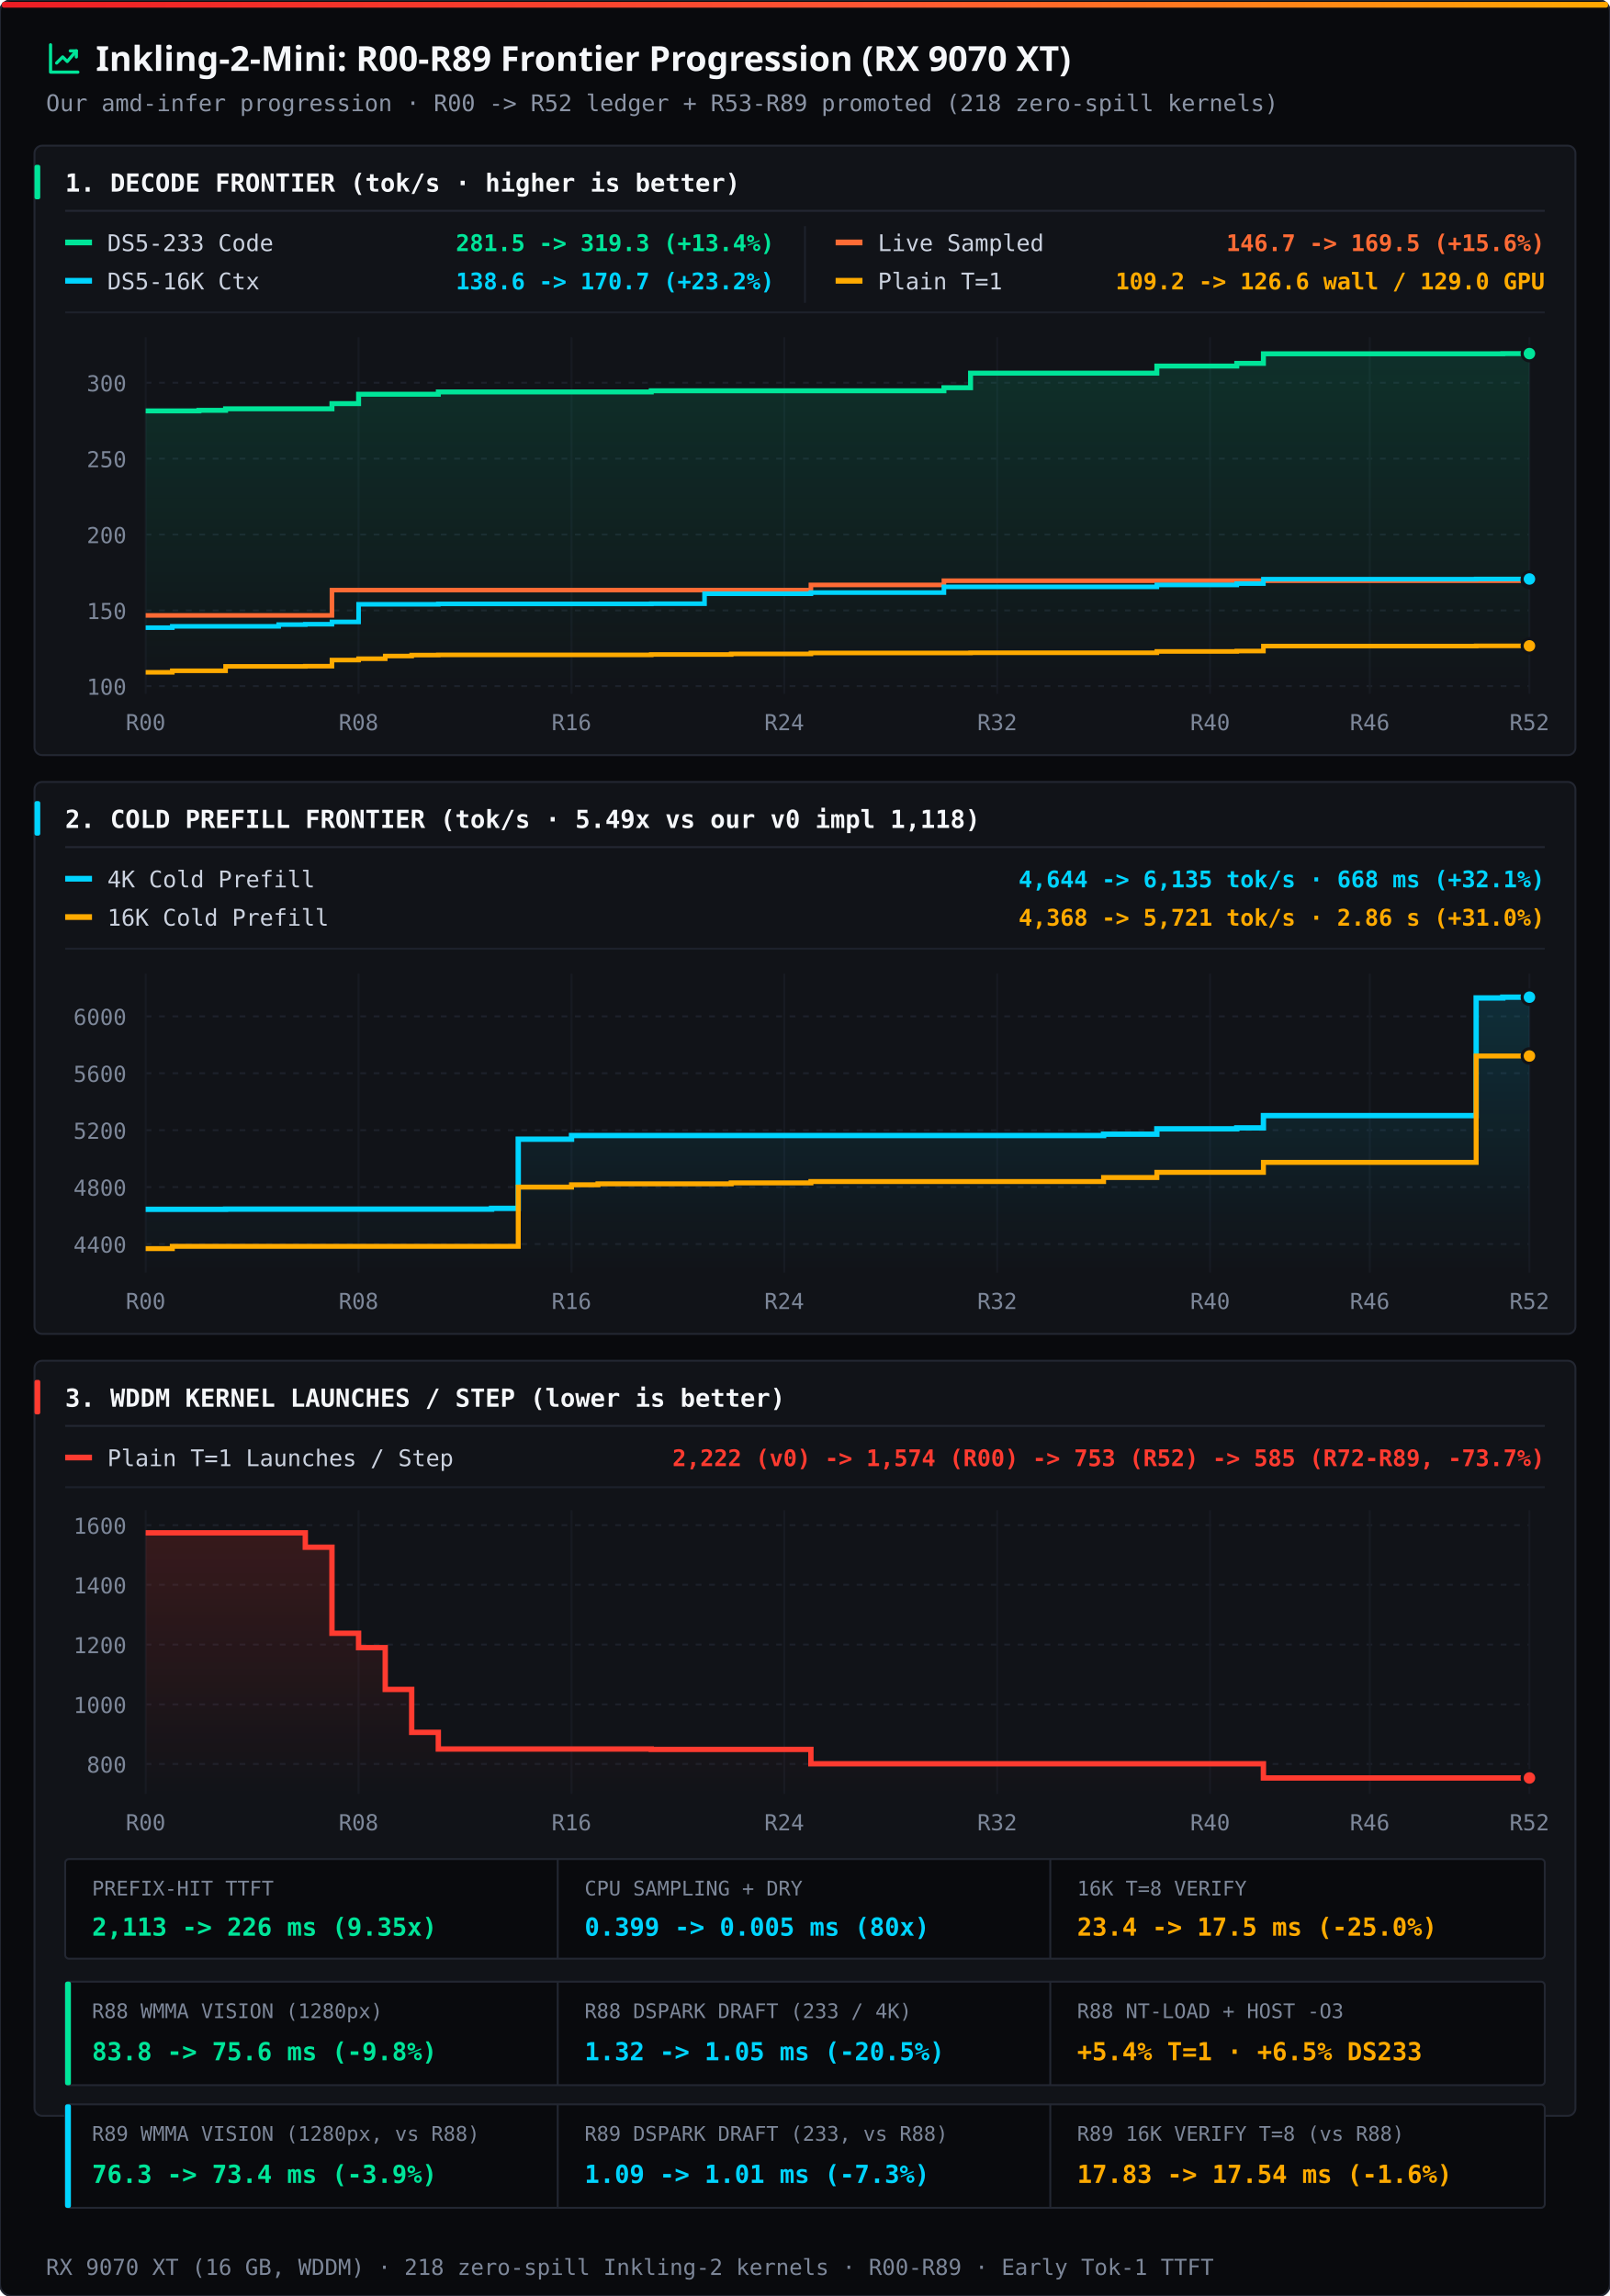
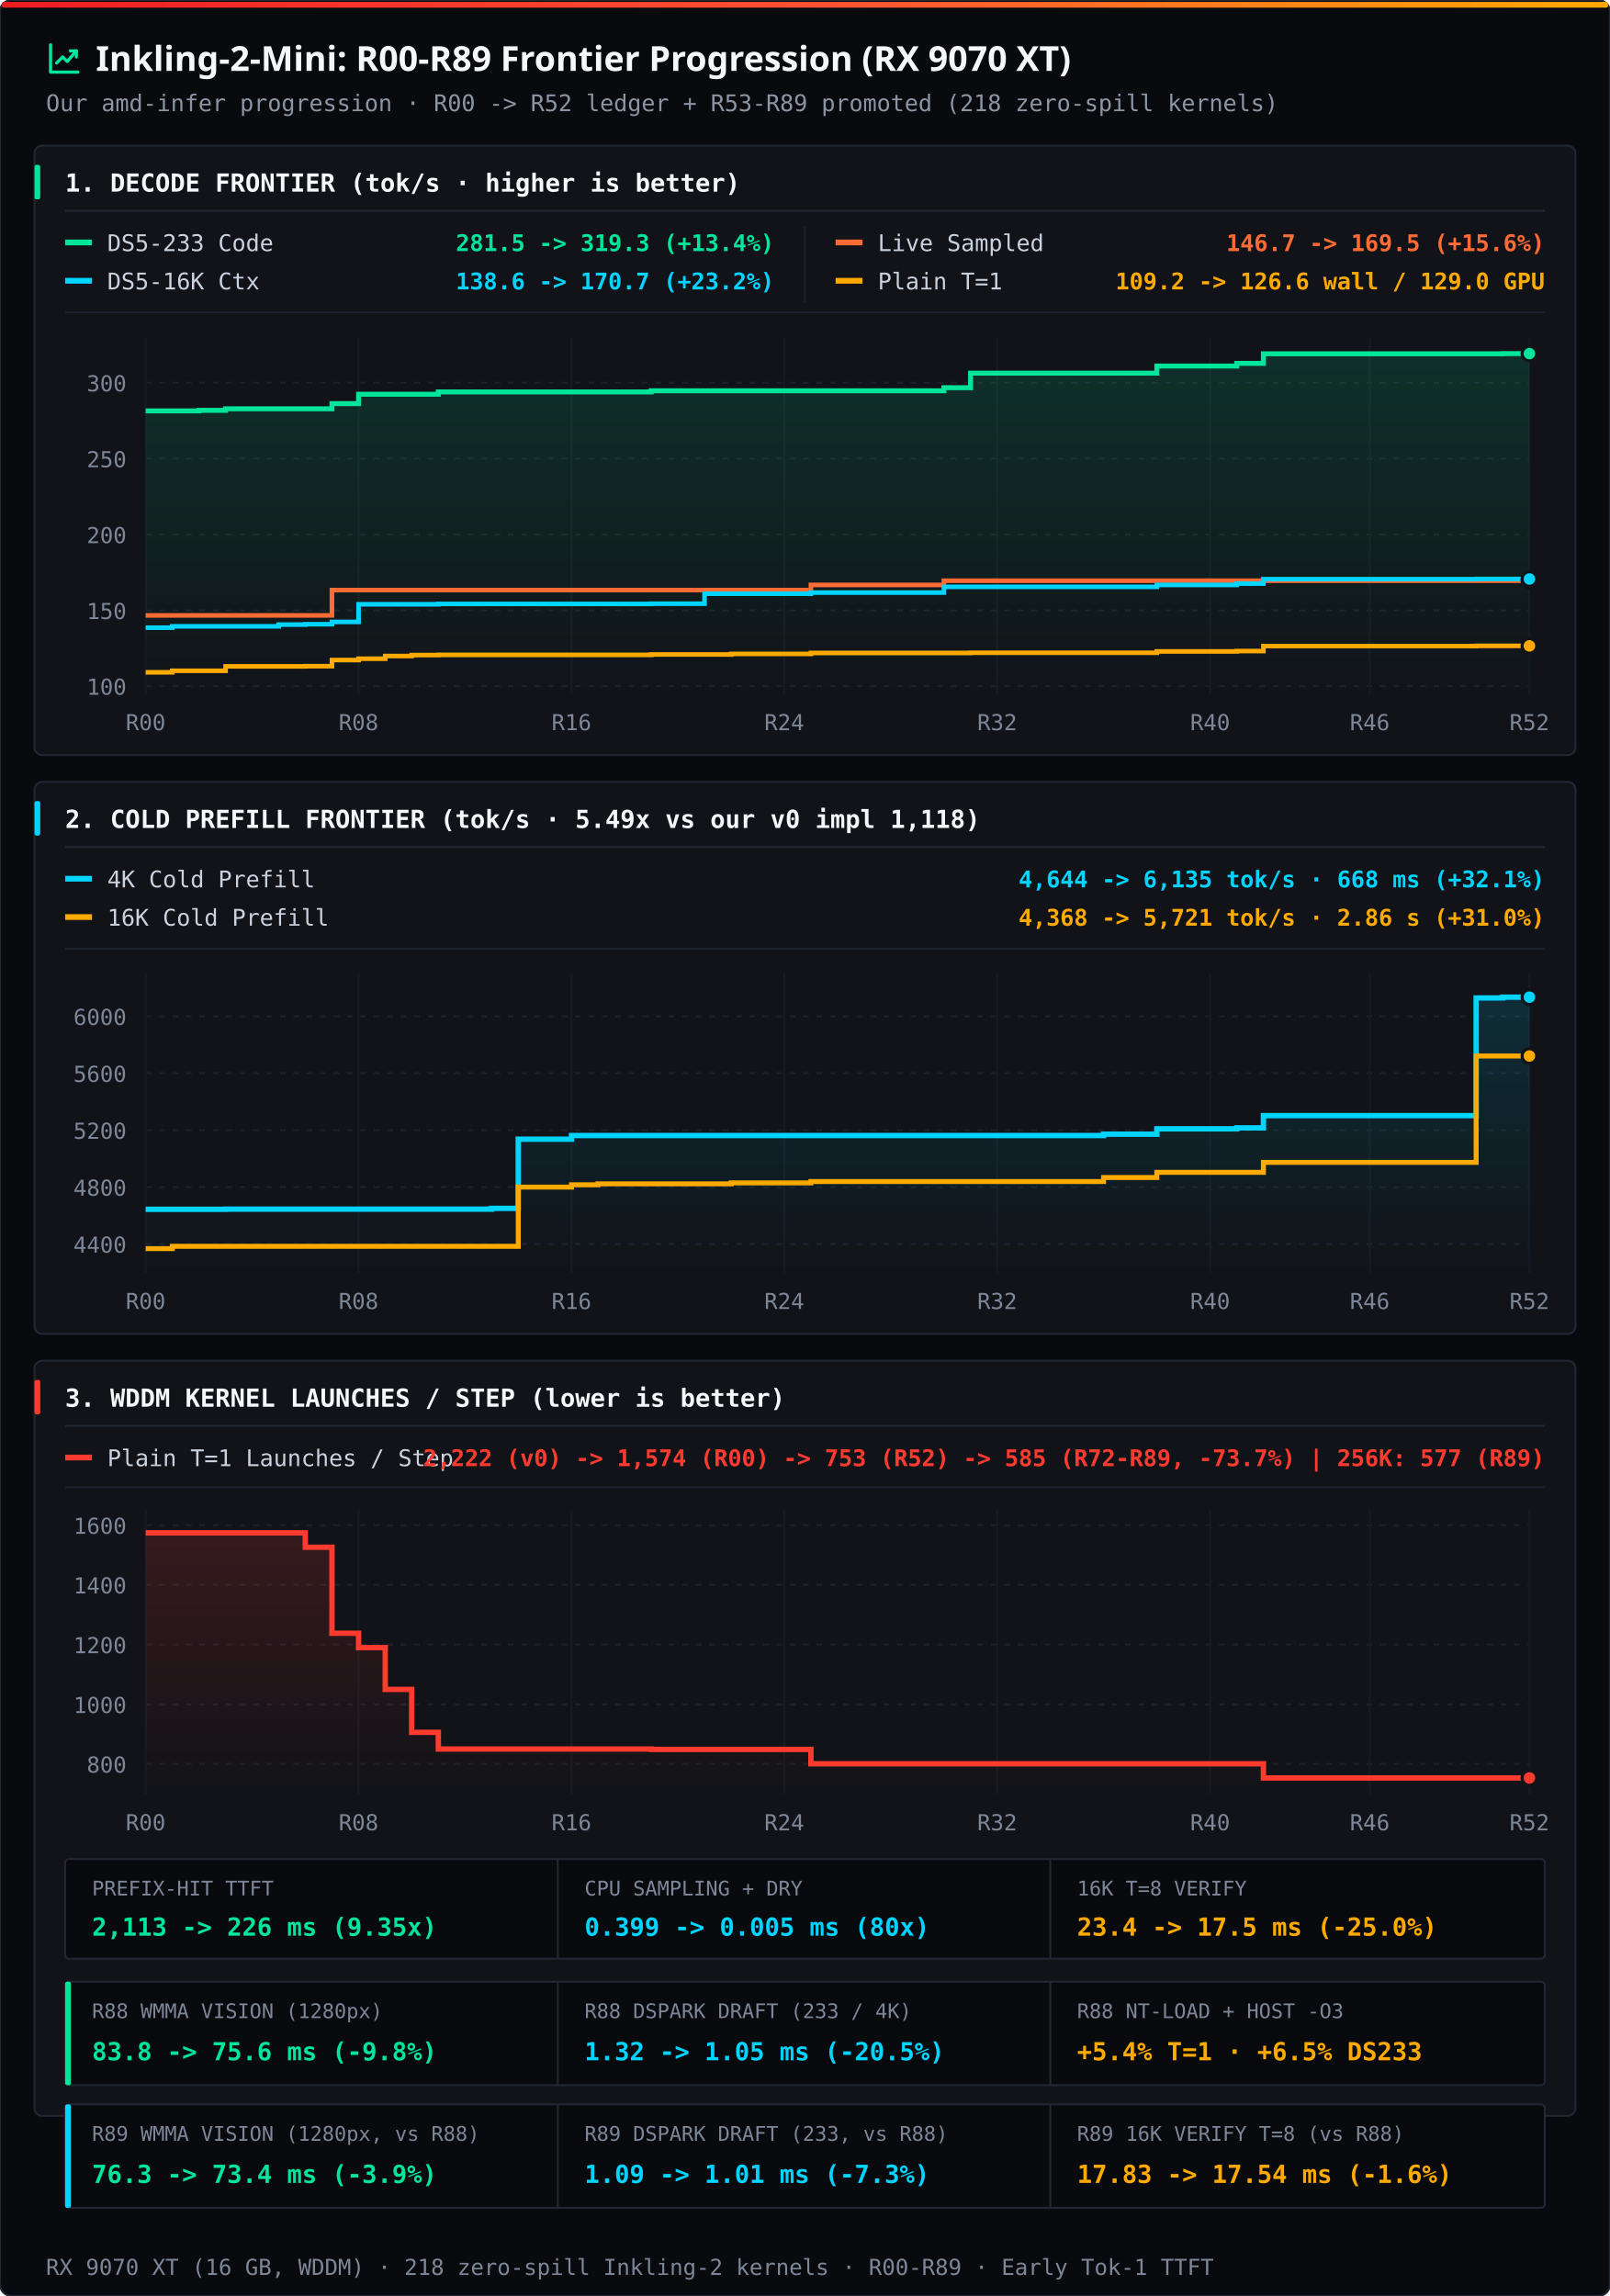
<svg xmlns="http://www.w3.org/2000/svg" viewBox="0 0 840 1198" width="840" height="1198" role="img" aria-label="RX 9070 XT RDNA4 Inkling-2-Mini R00-R89 LLM Optimization Progression">
  <defs>
    <linearGradient id="radeonBar" x1="0" y1="0" x2="1" y2="0">
      <stop offset="0%" stop-color="#ed1c24" />
      <stop offset="55%" stop-color="#ff5733" />
      <stop offset="100%" stop-color="#ffaa00" />
    </linearGradient>
    <linearGradient id="fillEm" x1="0" y1="0" x2="0" y2="1">
      <stop offset="0%" stop-color="#00e599" stop-opacity="0.14" />
      <stop offset="100%" stop-color="#00e599" stop-opacity="0.0" />
    </linearGradient>
    <linearGradient id="fillCy" x1="0" y1="0" x2="0" y2="1">
      <stop offset="0%" stop-color="#00d4ff" stop-opacity="0.14" />
      <stop offset="100%" stop-color="#00d4ff" stop-opacity="0.0" />
    </linearGradient>
    <linearGradient id="fillRd" x1="0" y1="0" x2="0" y2="1">
      <stop offset="0%" stop-color="#ff3b30" stop-opacity="0.16" />
      <stop offset="100%" stop-color="#ff3b30" stop-opacity="0.0" />
    </linearGradient>
  </defs>
  <rect width="840" height="1198" rx="6" fill="#090a0d" stroke="#232732" stroke-width="1" />
  <rect x="1" y="1" width="838" height="3" rx="1" fill="url(#radeonBar)" />
  <g transform="translate(24.0,21.0) scale(0.7917)" fill="none" stroke="#00e599" stroke-width="2.1" stroke-linecap="round" stroke-linejoin="round">
    <path d="M3 3v18h18" />
    <path d="M7 15l4-4 3 3 6-7" />
    <path d="M16 7h4v4" />
  </g>
  <text x="50" y="37" fill="#f5f7fa" font-size="18" font-weight="700" font-family="system-ui,Segoe UI,sans-serif">Inkling-2-Mini: R00-R89 Frontier Progression (RX 9070 XT)</text>
  <text x="24" y="58" fill="#8c95a6" font-size="12" font-family="ui-monospace,Consolas,monospace">Our amd-infer progression · R00 -&gt; R52 ledger + R53-R89 promoted (218 zero-spill kernels)</text>
  <rect x="18" y="76" width="804" height="318" rx="4" fill="#111318" stroke="#232732" />
  <rect x="18" y="86" width="3" height="18" rx="1" fill="#00e599" />
  <text x="34" y="100" fill="#f5f7fa" font-size="13" font-weight="700" font-family="ui-monospace,Consolas,monospace">1. DECODE FRONTIER (tok/s · higher is better)</text>
  <line x1="34" y1="110" x2="806" y2="110" stroke="#232732" stroke-width="1" />
  <rect x="34" y="125" width="14" height="3" fill="#00e599" />
  <text x="56" y="131" fill="#cbd2df" font-size="12" font-family="ui-monospace,Consolas,monospace">DS5-233 Code</text>
  <text x="404" y="131" fill="#00e599" font-size="12" font-weight="700" text-anchor="end" font-family="ui-monospace,Consolas,monospace">281.5 -&gt; 319.3 (+13.4%)</text>
  <rect x="34" y="145" width="14" height="3" fill="#00d4ff" />
  <text x="56" y="151" fill="#cbd2df" font-size="12" font-family="ui-monospace,Consolas,monospace">DS5-16K Ctx</text>
  <text x="404" y="151" fill="#00d4ff" font-size="12" font-weight="700" text-anchor="end" font-family="ui-monospace,Consolas,monospace">138.6 -&gt; 170.7 (+23.2%)</text>
  <line x1="420" y1="118" x2="420" y2="158" stroke="#1d212b" stroke-width="1" />
  <rect x="436" y="125" width="14" height="3" fill="#ff6b35" />
  <text x="458" y="131" fill="#cbd2df" font-size="12" font-family="ui-monospace,Consolas,monospace">Live Sampled</text>
  <text x="806" y="131" fill="#ff6b35" font-size="12" font-weight="700" text-anchor="end" font-family="ui-monospace,Consolas,monospace">146.7 -&gt; 169.5 (+15.6%)</text>
  <rect x="436" y="145" width="14" height="3" fill="#ffaa00" />
  <text x="458" y="151" fill="#cbd2df" font-size="12" font-family="ui-monospace,Consolas,monospace">Plain T=1</text>
  <text x="806" y="151" fill="#ffaa00" font-size="12" font-weight="700" text-anchor="end" font-family="ui-monospace,Consolas,monospace">109.2 -&gt; 126.6 wall / 129.0 GPU</text>
  <line x1="34" y1="163" x2="806" y2="163" stroke="#1d212b" stroke-width="1" />
  <line x1="76" y1="358.0" x2="798" y2="358.0" stroke="#1d212b" stroke-width="1" stroke-dasharray="3,4" />
  <text x="66" y="362.5" fill="#7d8799" font-size="11.5" text-anchor="end" font-family="ui-monospace,Consolas,monospace">100</text>
  <line x1="76" y1="318.5" x2="798" y2="318.5" stroke="#1d212b" stroke-width="1" stroke-dasharray="3,4" />
  <text x="66" y="323.0" fill="#7d8799" font-size="11.5" text-anchor="end" font-family="ui-monospace,Consolas,monospace">150</text>
  <line x1="76" y1="278.9" x2="798" y2="278.9" stroke="#1d212b" stroke-width="1" stroke-dasharray="3,4" />
  <text x="66" y="283.4" fill="#7d8799" font-size="11.5" text-anchor="end" font-family="ui-monospace,Consolas,monospace">200</text>
  <line x1="76" y1="239.3" x2="798" y2="239.3" stroke="#1d212b" stroke-width="1" stroke-dasharray="3,4" />
  <text x="66" y="243.8" fill="#7d8799" font-size="11.5" text-anchor="end" font-family="ui-monospace,Consolas,monospace">250</text>
  <line x1="76" y1="199.7" x2="798" y2="199.7" stroke="#1d212b" stroke-width="1" stroke-dasharray="3,4" />
  <text x="66" y="204.2" fill="#7d8799" font-size="11.5" text-anchor="end" font-family="ui-monospace,Consolas,monospace">300</text>
  <line x1="76.0" y1="176" x2="76.0" y2="362" stroke="#171a22" stroke-width="1" />
  <text x="76.0" y="381" fill="#7d8799" font-size="11.5" text-anchor="middle" font-family="ui-monospace,Consolas,monospace">R00</text>
  <line x1="187.1" y1="176" x2="187.1" y2="362" stroke="#171a22" stroke-width="1" />
  <text x="187.1" y="381" fill="#7d8799" font-size="11.5" text-anchor="middle" font-family="ui-monospace,Consolas,monospace">R08</text>
  <line x1="298.2" y1="176" x2="298.2" y2="362" stroke="#171a22" stroke-width="1" />
  <text x="298.2" y="381" fill="#7d8799" font-size="11.5" text-anchor="middle" font-family="ui-monospace,Consolas,monospace">R16</text>
  <line x1="409.2" y1="176" x2="409.2" y2="362" stroke="#171a22" stroke-width="1" />
  <text x="409.2" y="381" fill="#7d8799" font-size="11.5" text-anchor="middle" font-family="ui-monospace,Consolas,monospace">R24</text>
  <line x1="520.3" y1="176" x2="520.3" y2="362" stroke="#171a22" stroke-width="1" />
  <text x="520.3" y="381" fill="#7d8799" font-size="11.5" text-anchor="middle" font-family="ui-monospace,Consolas,monospace">R32</text>
  <line x1="631.4" y1="176" x2="631.4" y2="362" stroke="#171a22" stroke-width="1" />
  <text x="631.4" y="381" fill="#7d8799" font-size="11.5" text-anchor="middle" font-family="ui-monospace,Consolas,monospace">R40</text>
  <line x1="714.7" y1="176" x2="714.7" y2="362" stroke="#171a22" stroke-width="1" />
  <text x="714.7" y="381" fill="#7d8799" font-size="11.5" text-anchor="middle" font-family="ui-monospace,Consolas,monospace">R46</text>
  <line x1="798.0" y1="176" x2="798.0" y2="362" stroke="#171a22" stroke-width="1" />
  <text x="798.0" y="381" fill="#7d8799" font-size="11.5" text-anchor="middle" font-family="ui-monospace,Consolas,monospace">R52</text>
  <path d="M 76.0 214.4 L 89.9 214.4 L 89.9 214.4 L 103.8 214.4 L 103.8 214.1 L 117.7 214.1 L 117.7 213.3 L 145.4 213.3 L 145.4 213.3 L 159.3 213.3 L 159.3 213.3 L 173.2 213.3 L 173.2 210.6 L 187.1 210.6 L 187.1 205.7 L 201.0 205.7 L 201.0 205.7 L 214.8 205.7 L 214.8 205.7 L 228.7 205.7 L 228.7 204.5 L 256.5 204.5 L 256.5 204.5 L 270.4 204.5 L 270.4 204.5 L 298.2 204.5 L 298.2 204.5 L 312.0 204.5 L 312.0 204.5 L 339.8 204.5 L 339.8 203.9 L 367.6 203.9 L 367.6 203.9 L 381.5 203.9 L 381.5 203.9 L 395.3 203.9 L 395.3 203.9 L 423.1 203.9 L 423.1 203.9 L 492.5 203.9 L 492.5 202.3 L 506.4 202.3 L 506.4 194.7 L 575.8 194.7 L 575.8 194.7 L 603.6 194.7 L 603.6 191.0 L 631.4 191.0 L 631.4 191.0 L 645.3 191.0 L 645.3 189.6 L 659.2 189.6 L 659.2 184.6 L 770.2 184.6 L 770.2 184.6 L 784.1 184.6 L 784.1 184.5 L 798.0 184.5 L 798.0 184.5 L 798.0 362.0 L 76.0 362.0 Z" fill="url(#fillEm)" />
  <path d="M 76.0 214.4 L 89.9 214.4 L 89.9 214.4 L 103.8 214.4 L 103.8 214.1 L 117.7 214.1 L 117.7 213.3 L 145.4 213.3 L 145.4 213.3 L 159.3 213.3 L 159.3 213.3 L 173.2 213.3 L 173.2 210.6 L 187.1 210.6 L 187.1 205.7 L 201.0 205.7 L 201.0 205.7 L 214.8 205.7 L 214.8 205.7 L 228.7 205.7 L 228.7 204.5 L 256.5 204.5 L 256.5 204.5 L 270.4 204.5 L 270.4 204.5 L 298.2 204.5 L 298.2 204.5 L 312.0 204.5 L 312.0 204.5 L 339.8 204.5 L 339.8 203.9 L 367.6 203.9 L 367.6 203.9 L 381.5 203.9 L 381.5 203.9 L 395.3 203.9 L 395.3 203.9 L 423.1 203.9 L 423.1 203.9 L 492.5 203.9 L 492.5 202.3 L 506.4 202.3 L 506.4 194.7 L 575.8 194.7 L 575.8 194.7 L 603.6 194.7 L 603.6 191.0 L 631.4 191.0 L 631.4 191.0 L 645.3 191.0 L 645.3 189.6 L 659.2 189.6 L 659.2 184.6 L 770.2 184.6 L 770.2 184.6 L 784.1 184.6 L 784.1 184.5 L 798.0 184.5 L 798.0 184.5" fill="none" stroke="#00e599" stroke-width="2.6" />
  <path d="M 76.0 321.1 L 89.9 321.1 L 89.9 321.1 L 103.8 321.1 L 103.8 321.1 L 145.4 321.1 L 145.4 321.1 L 173.2 321.1 L 173.2 307.9 L 228.7 307.9 L 228.7 307.9 L 395.3 307.9 L 395.3 307.9 L 423.1 307.9 L 423.1 305.2 L 492.5 305.2 L 492.5 303.0 L 506.4 303.0 L 506.4 303.0 L 603.6 303.0 L 603.6 303.0 L 645.3 303.0 L 645.3 303.0 L 784.1 303.0 L 784.1 303.0 L 798.0 303.0 L 798.0 303.0" fill="none" stroke="#ff6b35" stroke-width="2.4" />
  <path d="M 76.0 327.5 L 89.9 327.5 L 89.9 326.8 L 103.8 326.8 L 103.8 326.8 L 117.7 326.8 L 117.7 326.8 L 145.4 326.8 L 145.4 325.9 L 159.3 325.9 L 159.3 325.7 L 173.2 325.7 L 173.2 324.5 L 187.1 324.5 L 187.1 315.3 L 201.0 315.3 L 201.0 315.3 L 214.8 315.3 L 214.8 315.3 L 228.7 315.3 L 228.7 315.1 L 256.5 315.1 L 256.5 315.1 L 270.4 315.1 L 270.4 315.1 L 298.2 315.1 L 298.2 315.1 L 312.0 315.1 L 312.0 315.1 L 339.8 315.1 L 339.8 315.0 L 367.6 315.0 L 367.6 309.8 L 381.5 309.8 L 381.5 309.8 L 395.3 309.8 L 395.3 309.8 L 423.1 309.8 L 423.1 309.2 L 492.5 309.2 L 492.5 306.2 L 506.4 306.2 L 506.4 306.2 L 575.8 306.2 L 575.8 306.2 L 603.6 306.2 L 603.6 305.2 L 631.4 305.2 L 631.4 305.2 L 645.3 305.2 L 645.3 304.5 L 659.2 304.5 L 659.2 302.2 L 770.2 302.2 L 770.2 302.1 L 784.1 302.1 L 784.1 302.1 L 798.0 302.1 L 798.0 302.1" fill="none" stroke="#00d4ff" stroke-width="2.4" />
  <path d="M 76.0 350.8 L 89.9 350.8 L 89.9 350.0 L 103.8 350.0 L 103.8 350.0 L 117.7 350.0 L 117.7 347.7 L 145.4 347.7 L 145.4 347.7 L 159.3 347.7 L 159.3 347.6 L 173.2 347.6 L 173.2 344.4 L 187.1 344.4 L 187.1 343.7 L 201.0 343.7 L 201.0 342.3 L 214.8 342.3 L 214.8 341.8 L 228.7 341.8 L 228.7 341.7 L 256.5 341.7 L 256.5 341.7 L 270.4 341.7 L 270.4 341.7 L 298.2 341.7 L 298.2 341.7 L 312.0 341.7 L 312.0 341.7 L 339.8 341.7 L 339.8 341.5 L 367.6 341.5 L 367.6 341.5 L 381.5 341.5 L 381.5 341.2 L 395.3 341.2 L 395.3 341.2 L 423.1 341.2 L 423.1 340.7 L 492.5 340.7 L 492.5 340.7 L 506.4 340.7 L 506.4 340.6 L 575.8 340.6 L 575.8 340.6 L 603.6 340.6 L 603.6 339.9 L 631.4 339.9 L 631.4 339.9 L 645.3 339.9 L 645.3 339.7 L 659.2 339.7 L 659.2 337.1 L 770.2 337.1 L 770.2 337.0 L 784.1 337.0 L 784.1 337.0 L 798.0 337.0 L 798.0 337.0" fill="none" stroke="#ffaa00" stroke-width="2.4" />
  <circle cx="798.0" cy="184.5" r="3.8" fill="#00e599" stroke="#111318" stroke-width="1.6" />
  <circle cx="798.0" cy="303.0" r="3.8" fill="#ff6b35" stroke="#111318" stroke-width="1.6" />
  <circle cx="798.0" cy="302.1" r="3.8" fill="#00d4ff" stroke="#111318" stroke-width="1.6" />
  <circle cx="798.0" cy="337.0" r="3.8" fill="#ffaa00" stroke="#111318" stroke-width="1.6" />
  <rect x="18" y="408" width="804" height="288" rx="4" fill="#111318" stroke="#232732" />
  <rect x="18" y="418" width="3" height="18" rx="1" fill="#00d4ff" />
  <text x="34" y="432" fill="#f5f7fa" font-size="13" font-weight="700" font-family="ui-monospace,Consolas,monospace">2. COLD PREFILL FRONTIER (tok/s · 5.49x vs our v0 impl 1,118)</text>
  <line x1="34" y1="442" x2="806" y2="442" stroke="#232732" stroke-width="1" />
  <rect x="34" y="457" width="14" height="3" fill="#00d4ff" />
  <text x="56" y="463" fill="#cbd2df" font-size="12" font-family="ui-monospace,Consolas,monospace">4K Cold Prefill</text>
  <text x="806" y="463" fill="#00d4ff" font-size="12" font-weight="700" text-anchor="end" font-family="ui-monospace,Consolas,monospace">4,644 -&gt; 6,135 tok/s · 668 ms (+32.1%)</text>
  <rect x="34" y="477" width="14" height="3" fill="#ffaa00" />
  <text x="56" y="483" fill="#cbd2df" font-size="12" font-family="ui-monospace,Consolas,monospace">16K Cold Prefill</text>
  <text x="806" y="483" fill="#ffaa00" font-size="12" font-weight="700" text-anchor="end" font-family="ui-monospace,Consolas,monospace">4,368 -&gt; 5,721 tok/s · 2.86 s (+31.0%)</text>
  <line x1="34" y1="495" x2="806" y2="495" stroke="#1d212b" stroke-width="1" />
  <line x1="76" y1="649.1" x2="798" y2="649.1" stroke="#1d212b" stroke-width="1" stroke-dasharray="3,4" />
  <text x="66" y="653.6" fill="#7d8799" font-size="11.5" text-anchor="end" font-family="ui-monospace,Consolas,monospace">4400</text>
  <line x1="76" y1="619.4" x2="798" y2="619.4" stroke="#1d212b" stroke-width="1" stroke-dasharray="3,4" />
  <text x="66" y="623.9" fill="#7d8799" font-size="11.5" text-anchor="end" font-family="ui-monospace,Consolas,monospace">4800</text>
  <line x1="76" y1="589.7" x2="798" y2="589.7" stroke="#1d212b" stroke-width="1" stroke-dasharray="3,4" />
  <text x="66" y="594.2" fill="#7d8799" font-size="11.5" text-anchor="end" font-family="ui-monospace,Consolas,monospace">5200</text>
  <line x1="76" y1="560.0" x2="798" y2="560.0" stroke="#1d212b" stroke-width="1" stroke-dasharray="3,4" />
  <text x="66" y="564.5" fill="#7d8799" font-size="11.5" text-anchor="end" font-family="ui-monospace,Consolas,monospace">5600</text>
  <line x1="76" y1="530.3" x2="798" y2="530.3" stroke="#1d212b" stroke-width="1" stroke-dasharray="3,4" />
  <text x="66" y="534.8" fill="#7d8799" font-size="11.5" text-anchor="end" font-family="ui-monospace,Consolas,monospace">6000</text>
  <line x1="76.0" y1="508" x2="76.0" y2="664" stroke="#171a22" stroke-width="1" />
  <text x="76.0" y="683" fill="#7d8799" font-size="11.5" text-anchor="middle" font-family="ui-monospace,Consolas,monospace">R00</text>
  <line x1="187.1" y1="508" x2="187.1" y2="664" stroke="#171a22" stroke-width="1" />
  <text x="187.1" y="683" fill="#7d8799" font-size="11.5" text-anchor="middle" font-family="ui-monospace,Consolas,monospace">R08</text>
  <line x1="298.2" y1="508" x2="298.2" y2="664" stroke="#171a22" stroke-width="1" />
  <text x="298.2" y="683" fill="#7d8799" font-size="11.5" text-anchor="middle" font-family="ui-monospace,Consolas,monospace">R16</text>
  <line x1="409.2" y1="508" x2="409.2" y2="664" stroke="#171a22" stroke-width="1" />
  <text x="409.2" y="683" fill="#7d8799" font-size="11.5" text-anchor="middle" font-family="ui-monospace,Consolas,monospace">R24</text>
  <line x1="520.3" y1="508" x2="520.3" y2="664" stroke="#171a22" stroke-width="1" />
  <text x="520.3" y="683" fill="#7d8799" font-size="11.5" text-anchor="middle" font-family="ui-monospace,Consolas,monospace">R32</text>
  <line x1="631.4" y1="508" x2="631.4" y2="664" stroke="#171a22" stroke-width="1" />
  <text x="631.4" y="683" fill="#7d8799" font-size="11.5" text-anchor="middle" font-family="ui-monospace,Consolas,monospace">R40</text>
  <line x1="714.7" y1="508" x2="714.7" y2="664" stroke="#171a22" stroke-width="1" />
  <text x="714.7" y="683" fill="#7d8799" font-size="11.5" text-anchor="middle" font-family="ui-monospace,Consolas,monospace">R46</text>
  <line x1="798.0" y1="508" x2="798.0" y2="664" stroke="#171a22" stroke-width="1" />
  <text x="798.0" y="683" fill="#7d8799" font-size="11.5" text-anchor="middle" font-family="ui-monospace,Consolas,monospace">R52</text>
  <path d="M 76.0 631.0 L 89.9 631.0 L 89.9 631.0 L 103.8 631.0 L 103.8 631.0 L 117.7 631.0 L 117.7 630.9 L 145.4 630.9 L 145.4 630.9 L 159.3 630.9 L 159.3 630.9 L 173.2 630.9 L 173.2 630.9 L 187.1 630.9 L 187.1 630.9 L 201.0 630.9 L 201.0 630.9 L 214.8 630.9 L 214.8 630.9 L 228.7 630.9 L 228.7 630.9 L 256.5 630.9 L 256.5 630.5 L 270.4 630.5 L 270.4 594.4 L 298.2 594.4 L 298.2 592.5 L 312.0 592.5 L 312.0 592.5 L 339.8 592.5 L 339.8 592.5 L 367.6 592.5 L 367.6 592.5 L 381.5 592.5 L 381.5 592.5 L 395.3 592.5 L 395.3 592.5 L 423.1 592.5 L 423.1 592.5 L 492.5 592.5 L 492.5 592.5 L 506.4 592.5 L 506.4 592.5 L 575.8 592.5 L 575.8 591.8 L 603.6 591.8 L 603.6 589.0 L 631.4 589.0 L 631.4 589.0 L 645.3 589.0 L 645.3 588.5 L 659.2 588.5 L 659.2 582.1 L 770.2 582.1 L 770.2 520.7 L 784.1 520.7 L 784.1 520.3 L 798.0 520.3 L 798.0 520.3 L 798.0 664.0 L 76.0 664.0 Z" fill="url(#fillCy)" />
  <path d="M 76.0 631.0 L 89.9 631.0 L 89.9 631.0 L 103.8 631.0 L 103.8 631.0 L 117.7 631.0 L 117.7 630.9 L 145.4 630.9 L 145.4 630.9 L 159.3 630.9 L 159.3 630.9 L 173.2 630.9 L 173.2 630.9 L 187.1 630.9 L 187.1 630.9 L 201.0 630.9 L 201.0 630.9 L 214.8 630.9 L 214.8 630.9 L 228.7 630.9 L 228.7 630.9 L 256.5 630.9 L 256.5 630.5 L 270.4 630.5 L 270.4 594.4 L 298.2 594.4 L 298.2 592.5 L 312.0 592.5 L 312.0 592.5 L 339.8 592.5 L 339.8 592.5 L 367.6 592.5 L 367.6 592.5 L 381.5 592.5 L 381.5 592.5 L 395.3 592.5 L 395.3 592.5 L 423.1 592.5 L 423.1 592.5 L 492.5 592.5 L 492.5 592.5 L 506.4 592.5 L 506.4 592.5 L 575.8 592.5 L 575.8 591.8 L 603.6 591.8 L 603.6 589.0 L 631.4 589.0 L 631.4 589.0 L 645.3 589.0 L 645.3 588.5 L 659.2 588.5 L 659.2 582.1 L 770.2 582.1 L 770.2 520.7 L 784.1 520.7 L 784.1 520.3 L 798.0 520.3 L 798.0 520.3" fill="none" stroke="#00d4ff" stroke-width="2.8" />
  <path d="M 76.0 651.5 L 89.9 651.5 L 89.9 650.3 L 103.8 650.3 L 103.8 650.3 L 117.7 650.3 L 117.7 650.3 L 145.4 650.3 L 145.4 650.3 L 159.3 650.3 L 159.3 650.3 L 173.2 650.3 L 173.2 650.3 L 187.1 650.3 L 187.1 650.3 L 201.0 650.3 L 201.0 650.3 L 214.8 650.3 L 214.8 650.3 L 228.7 650.3 L 228.7 650.3 L 256.5 650.3 L 256.5 650.3 L 270.4 650.3 L 270.4 619.4 L 298.2 619.4 L 298.2 618.2 L 312.0 618.2 L 312.0 617.7 L 339.8 617.7 L 339.8 617.7 L 367.6 617.7 L 367.6 617.7 L 381.5 617.7 L 381.5 617.2 L 395.3 617.2 L 395.3 617.2 L 423.1 617.2 L 423.1 616.5 L 492.5 616.5 L 492.5 616.5 L 506.4 616.5 L 506.4 616.5 L 575.8 616.5 L 575.8 614.4 L 603.6 614.4 L 603.6 611.7 L 631.4 611.7 L 631.4 611.7 L 645.3 611.7 L 645.3 611.7 L 659.2 611.7 L 659.2 606.5 L 770.2 606.5 L 770.2 551.0 L 784.1 551.0 L 784.1 551.0 L 798.0 551.0 L 798.0 551.0" fill="none" stroke="#ffaa00" stroke-width="2.6" />
  <circle cx="798.0" cy="520.3" r="3.8" fill="#00d4ff" stroke="#111318" stroke-width="1.6" />
  <circle cx="798.0" cy="551.0" r="3.8" fill="#ffaa00" stroke="#111318" stroke-width="1.6" />
  <rect x="18" y="710" width="804" height="394" rx="4" fill="#111318" stroke="#232732" />
  <rect x="18" y="720" width="3" height="18" rx="1" fill="#ff3b30" />
  <text x="34" y="734" fill="#f5f7fa" font-size="13" font-weight="700" font-family="ui-monospace,Consolas,monospace">3. WDDM KERNEL LAUNCHES / STEP (lower is better)</text>
  <line x1="34" y1="744" x2="806" y2="744" stroke="#232732" stroke-width="1" />
  <rect x="34" y="759" width="14" height="3" fill="#ff3b30" />
  <text x="56" y="765" fill="#cbd2df" font-size="12" font-family="ui-monospace,Consolas,monospace">Plain T=1 Launches / Step</text>
-   <text x="806" y="765" fill="#ff3b30" font-size="12" font-weight="700" text-anchor="end" font-family="ui-monospace,Consolas,monospace">2,222 (v0) -&gt; 1,574 (R00) -&gt; 753 (R52) -&gt; 585 (R72-R89, -73.7%)</text>
+   <text x="806" y="765" fill="#ff3b30" font-size="12" font-weight="700" text-anchor="end" font-family="ui-monospace,Consolas,monospace">2,222 (v0) -&gt; 1,574 (R00) -&gt; 753 (R52) -&gt; 585 (R72-R89, -73.7%) | 256K: 577 (R89)</text>
  <line x1="34" y1="776" x2="806" y2="776" stroke="#1d212b" stroke-width="1" />
  <line x1="76" y1="920.4" x2="798" y2="920.4" stroke="#1d212b" stroke-width="1" stroke-dasharray="3,4" />
  <text x="66" y="924.9" fill="#7d8799" font-size="11.5" text-anchor="end" font-family="ui-monospace,Consolas,monospace">800</text>
  <line x1="76" y1="889.3" x2="798" y2="889.3" stroke="#1d212b" stroke-width="1" stroke-dasharray="3,4" />
  <text x="66" y="893.8" fill="#7d8799" font-size="11.5" text-anchor="end" font-family="ui-monospace,Consolas,monospace">1000</text>
  <line x1="76" y1="858.1" x2="798" y2="858.1" stroke="#1d212b" stroke-width="1" stroke-dasharray="3,4" />
  <text x="66" y="862.6" fill="#7d8799" font-size="11.5" text-anchor="end" font-family="ui-monospace,Consolas,monospace">1200</text>
  <line x1="76" y1="826.9" x2="798" y2="826.9" stroke="#1d212b" stroke-width="1" stroke-dasharray="3,4" />
  <text x="66" y="831.4" fill="#7d8799" font-size="11.5" text-anchor="end" font-family="ui-monospace,Consolas,monospace">1400</text>
  <line x1="76" y1="795.8" x2="798" y2="795.8" stroke="#1d212b" stroke-width="1" stroke-dasharray="3,4" />
  <text x="66" y="800.3" fill="#7d8799" font-size="11.5" text-anchor="end" font-family="ui-monospace,Consolas,monospace">1600</text>
  <line x1="76.0" y1="788" x2="76.0" y2="936" stroke="#171a22" stroke-width="1" />
  <text x="76.0" y="955" fill="#7d8799" font-size="11.5" text-anchor="middle" font-family="ui-monospace,Consolas,monospace">R00</text>
  <line x1="187.1" y1="788" x2="187.1" y2="936" stroke="#171a22" stroke-width="1" />
  <text x="187.1" y="955" fill="#7d8799" font-size="11.5" text-anchor="middle" font-family="ui-monospace,Consolas,monospace">R08</text>
  <line x1="298.2" y1="788" x2="298.2" y2="936" stroke="#171a22" stroke-width="1" />
  <text x="298.2" y="955" fill="#7d8799" font-size="11.5" text-anchor="middle" font-family="ui-monospace,Consolas,monospace">R16</text>
  <line x1="409.2" y1="788" x2="409.2" y2="936" stroke="#171a22" stroke-width="1" />
  <text x="409.2" y="955" fill="#7d8799" font-size="11.5" text-anchor="middle" font-family="ui-monospace,Consolas,monospace">R24</text>
  <line x1="520.3" y1="788" x2="520.3" y2="936" stroke="#171a22" stroke-width="1" />
  <text x="520.3" y="955" fill="#7d8799" font-size="11.5" text-anchor="middle" font-family="ui-monospace,Consolas,monospace">R32</text>
  <line x1="631.4" y1="788" x2="631.4" y2="936" stroke="#171a22" stroke-width="1" />
  <text x="631.4" y="955" fill="#7d8799" font-size="11.5" text-anchor="middle" font-family="ui-monospace,Consolas,monospace">R40</text>
  <line x1="714.7" y1="788" x2="714.7" y2="936" stroke="#171a22" stroke-width="1" />
  <text x="714.7" y="955" fill="#7d8799" font-size="11.5" text-anchor="middle" font-family="ui-monospace,Consolas,monospace">R46</text>
  <line x1="798.0" y1="788" x2="798.0" y2="936" stroke="#171a22" stroke-width="1" />
  <text x="798.0" y="955" fill="#7d8799" font-size="11.5" text-anchor="middle" font-family="ui-monospace,Consolas,monospace">R52</text>
  <path d="M 76.0 799.8 L 89.9 799.8 L 89.9 799.8 L 103.8 799.8 L 103.8 799.8 L 117.7 799.8 L 117.7 799.8 L 145.4 799.8 L 145.4 799.8 L 159.3 799.8 L 159.3 807.3 L 173.2 807.3 L 173.2 852.2 L 187.1 852.2 L 187.1 859.7 L 201.0 859.7 L 201.0 881.5 L 214.8 881.5 L 214.8 903.9 L 228.7 903.9 L 228.7 912.6 L 256.5 912.6 L 256.5 912.6 L 270.4 912.6 L 270.4 912.6 L 298.2 912.6 L 298.2 912.6 L 312.0 912.6 L 312.0 912.6 L 339.8 912.6 L 339.8 912.8 L 367.6 912.8 L 367.6 912.8 L 381.5 912.8 L 381.5 912.8 L 395.3 912.8 L 395.3 912.8 L 423.1 912.8 L 423.1 920.3 L 492.5 920.3 L 492.5 920.3 L 506.4 920.3 L 506.4 920.3 L 575.8 920.3 L 575.8 920.3 L 603.6 920.3 L 603.6 920.3 L 631.4 920.3 L 631.4 920.3 L 645.3 920.3 L 645.3 920.3 L 659.2 920.3 L 659.2 927.7 L 770.2 927.7 L 770.2 927.7 L 784.1 927.7 L 784.1 927.7 L 798.0 927.7 L 798.0 927.7 L 798.0 936.0 L 76.0 936.0 Z" fill="url(#fillRd)" />
  <path d="M 76.0 799.8 L 89.9 799.8 L 89.9 799.8 L 103.8 799.8 L 103.8 799.8 L 117.7 799.8 L 117.7 799.8 L 145.4 799.8 L 145.4 799.8 L 159.3 799.8 L 159.3 807.3 L 173.2 807.3 L 173.2 852.2 L 187.1 852.2 L 187.1 859.7 L 201.0 859.7 L 201.0 881.5 L 214.8 881.5 L 214.8 903.9 L 228.7 903.9 L 228.7 912.6 L 256.5 912.6 L 256.5 912.6 L 270.4 912.6 L 270.4 912.6 L 298.2 912.6 L 298.2 912.6 L 312.0 912.6 L 312.0 912.6 L 339.8 912.6 L 339.8 912.8 L 367.6 912.8 L 367.6 912.8 L 381.5 912.8 L 381.5 912.8 L 395.3 912.8 L 395.3 912.8 L 423.1 912.8 L 423.1 920.3 L 492.5 920.3 L 492.5 920.3 L 506.4 920.3 L 506.4 920.3 L 575.8 920.3 L 575.8 920.3 L 603.6 920.3 L 603.6 920.3 L 631.4 920.3 L 631.4 920.3 L 645.3 920.3 L 645.3 920.3 L 659.2 920.3 L 659.2 927.7 L 770.2 927.7 L 770.2 927.7 L 784.1 927.7 L 784.1 927.7 L 798.0 927.7 L 798.0 927.7" fill="none" stroke="#ff3b30" stroke-width="2.8" />
  <circle cx="798.0" cy="927.7" r="3.8" fill="#ff3b30" stroke="#111318" stroke-width="1.6" />
  <rect x="34" y="970" width="772" height="52" rx="2" fill="#090a0d" stroke="#232732" />
  <line x1="291" y1="970" x2="291" y2="1022" stroke="#232732" />
  <line x1="548" y1="970" x2="548" y2="1022" stroke="#232732" />
  <text x="48" y="989" fill="#7d8799" font-size="10.5" font-family="ui-monospace,Consolas,monospace">PREFIX-HIT TTFT</text>
  <text x="48" y="1010" fill="#00e599" font-size="13" font-weight="700" font-family="ui-monospace,Consolas,monospace">2,113 -&gt; 226 ms (9.35x)</text>
  <text x="305" y="989" fill="#7d8799" font-size="10.5" font-family="ui-monospace,Consolas,monospace">CPU SAMPLING + DRY</text>
  <text x="305" y="1010" fill="#00d4ff" font-size="13" font-weight="700" font-family="ui-monospace,Consolas,monospace">0.399 -&gt; 0.005 ms (80x)</text>
  <text x="562" y="989" fill="#7d8799" font-size="10.5" font-family="ui-monospace,Consolas,monospace">16K T=8 VERIFY</text>
  <text x="562" y="1010" fill="#ffaa00" font-size="13" font-weight="700" font-family="ui-monospace,Consolas,monospace">23.4 -&gt; 17.5 ms (-25.0%)</text>
  <rect x="34" y="1034" width="772" height="54" rx="2" fill="#090a0d" stroke="#232732" />
  <rect x="34" y="1034" width="3" height="54" rx="1" fill="#00e599" />
  <line x1="291" y1="1034" x2="291" y2="1088" stroke="#232732" />
  <line x1="548" y1="1034" x2="548" y2="1088" stroke="#232732" />
  <text x="48" y="1053" fill="#7d8799" font-size="10.5" font-family="ui-monospace,Consolas,monospace">R88 WMMA VISION (1280px)</text>
  <text x="48" y="1075" fill="#00e599" font-size="13" font-weight="700" font-family="ui-monospace,Consolas,monospace">83.8 -&gt; 75.6 ms (-9.8%)</text>
  <text x="305" y="1053" fill="#7d8799" font-size="10.5" font-family="ui-monospace,Consolas,monospace">R88 DSPARK DRAFT (233 / 4K)</text>
  <text x="305" y="1075" fill="#00d4ff" font-size="13" font-weight="700" font-family="ui-monospace,Consolas,monospace">1.32 -&gt; 1.05 ms (-20.5%)</text>
  <text x="562" y="1053" fill="#7d8799" font-size="10.5" font-family="ui-monospace,Consolas,monospace">R88 NT-LOAD + HOST -O3</text>
  <text x="562" y="1075" fill="#ffaa00" font-size="13" font-weight="700" font-family="ui-monospace,Consolas,monospace">+5.4% T=1 · +6.5% DS233</text>
  <rect x="34" y="1098" width="772" height="54" rx="2" fill="#090a0d" stroke="#232732" />
  <rect x="34" y="1098" width="3" height="54" rx="1" fill="#00d4ff" />
  <line x1="291" y1="1098" x2="291" y2="1152" stroke="#232732" />
  <line x1="548" y1="1098" x2="548" y2="1152" stroke="#232732" />
  <text x="48" y="1117" fill="#7d8799" font-size="10.5" font-family="ui-monospace,Consolas,monospace">R89 WMMA VISION (1280px, vs R88)</text>
  <text x="48" y="1139" fill="#00e599" font-size="13" font-weight="700" font-family="ui-monospace,Consolas,monospace">76.3 -&gt; 73.4 ms (-3.9%)</text>
  <text x="305" y="1117" fill="#7d8799" font-size="10.5" font-family="ui-monospace,Consolas,monospace">R89 DSPARK DRAFT (233, vs R88)</text>
  <text x="305" y="1139" fill="#00d4ff" font-size="13" font-weight="700" font-family="ui-monospace,Consolas,monospace">1.09 -&gt; 1.01 ms (-7.3%)</text>
  <text x="562" y="1117" fill="#7d8799" font-size="10.5" font-family="ui-monospace,Consolas,monospace">R89 16K VERIFY T=8 (vs R88)</text>
  <text x="562" y="1139" fill="#ffaa00" font-size="13" font-weight="700" font-family="ui-monospace,Consolas,monospace">17.83 -&gt; 17.54 ms (-1.6%)</text>
  <text x="24" y="1187" fill="#7d8799" font-size="11.5" font-family="ui-monospace,Consolas,monospace">RX 9070 XT (16 GB, WDDM) · 218 zero-spill Inkling-2 kernels · R00-R89 · Early Tok-1 TTFT</text>
</svg>
